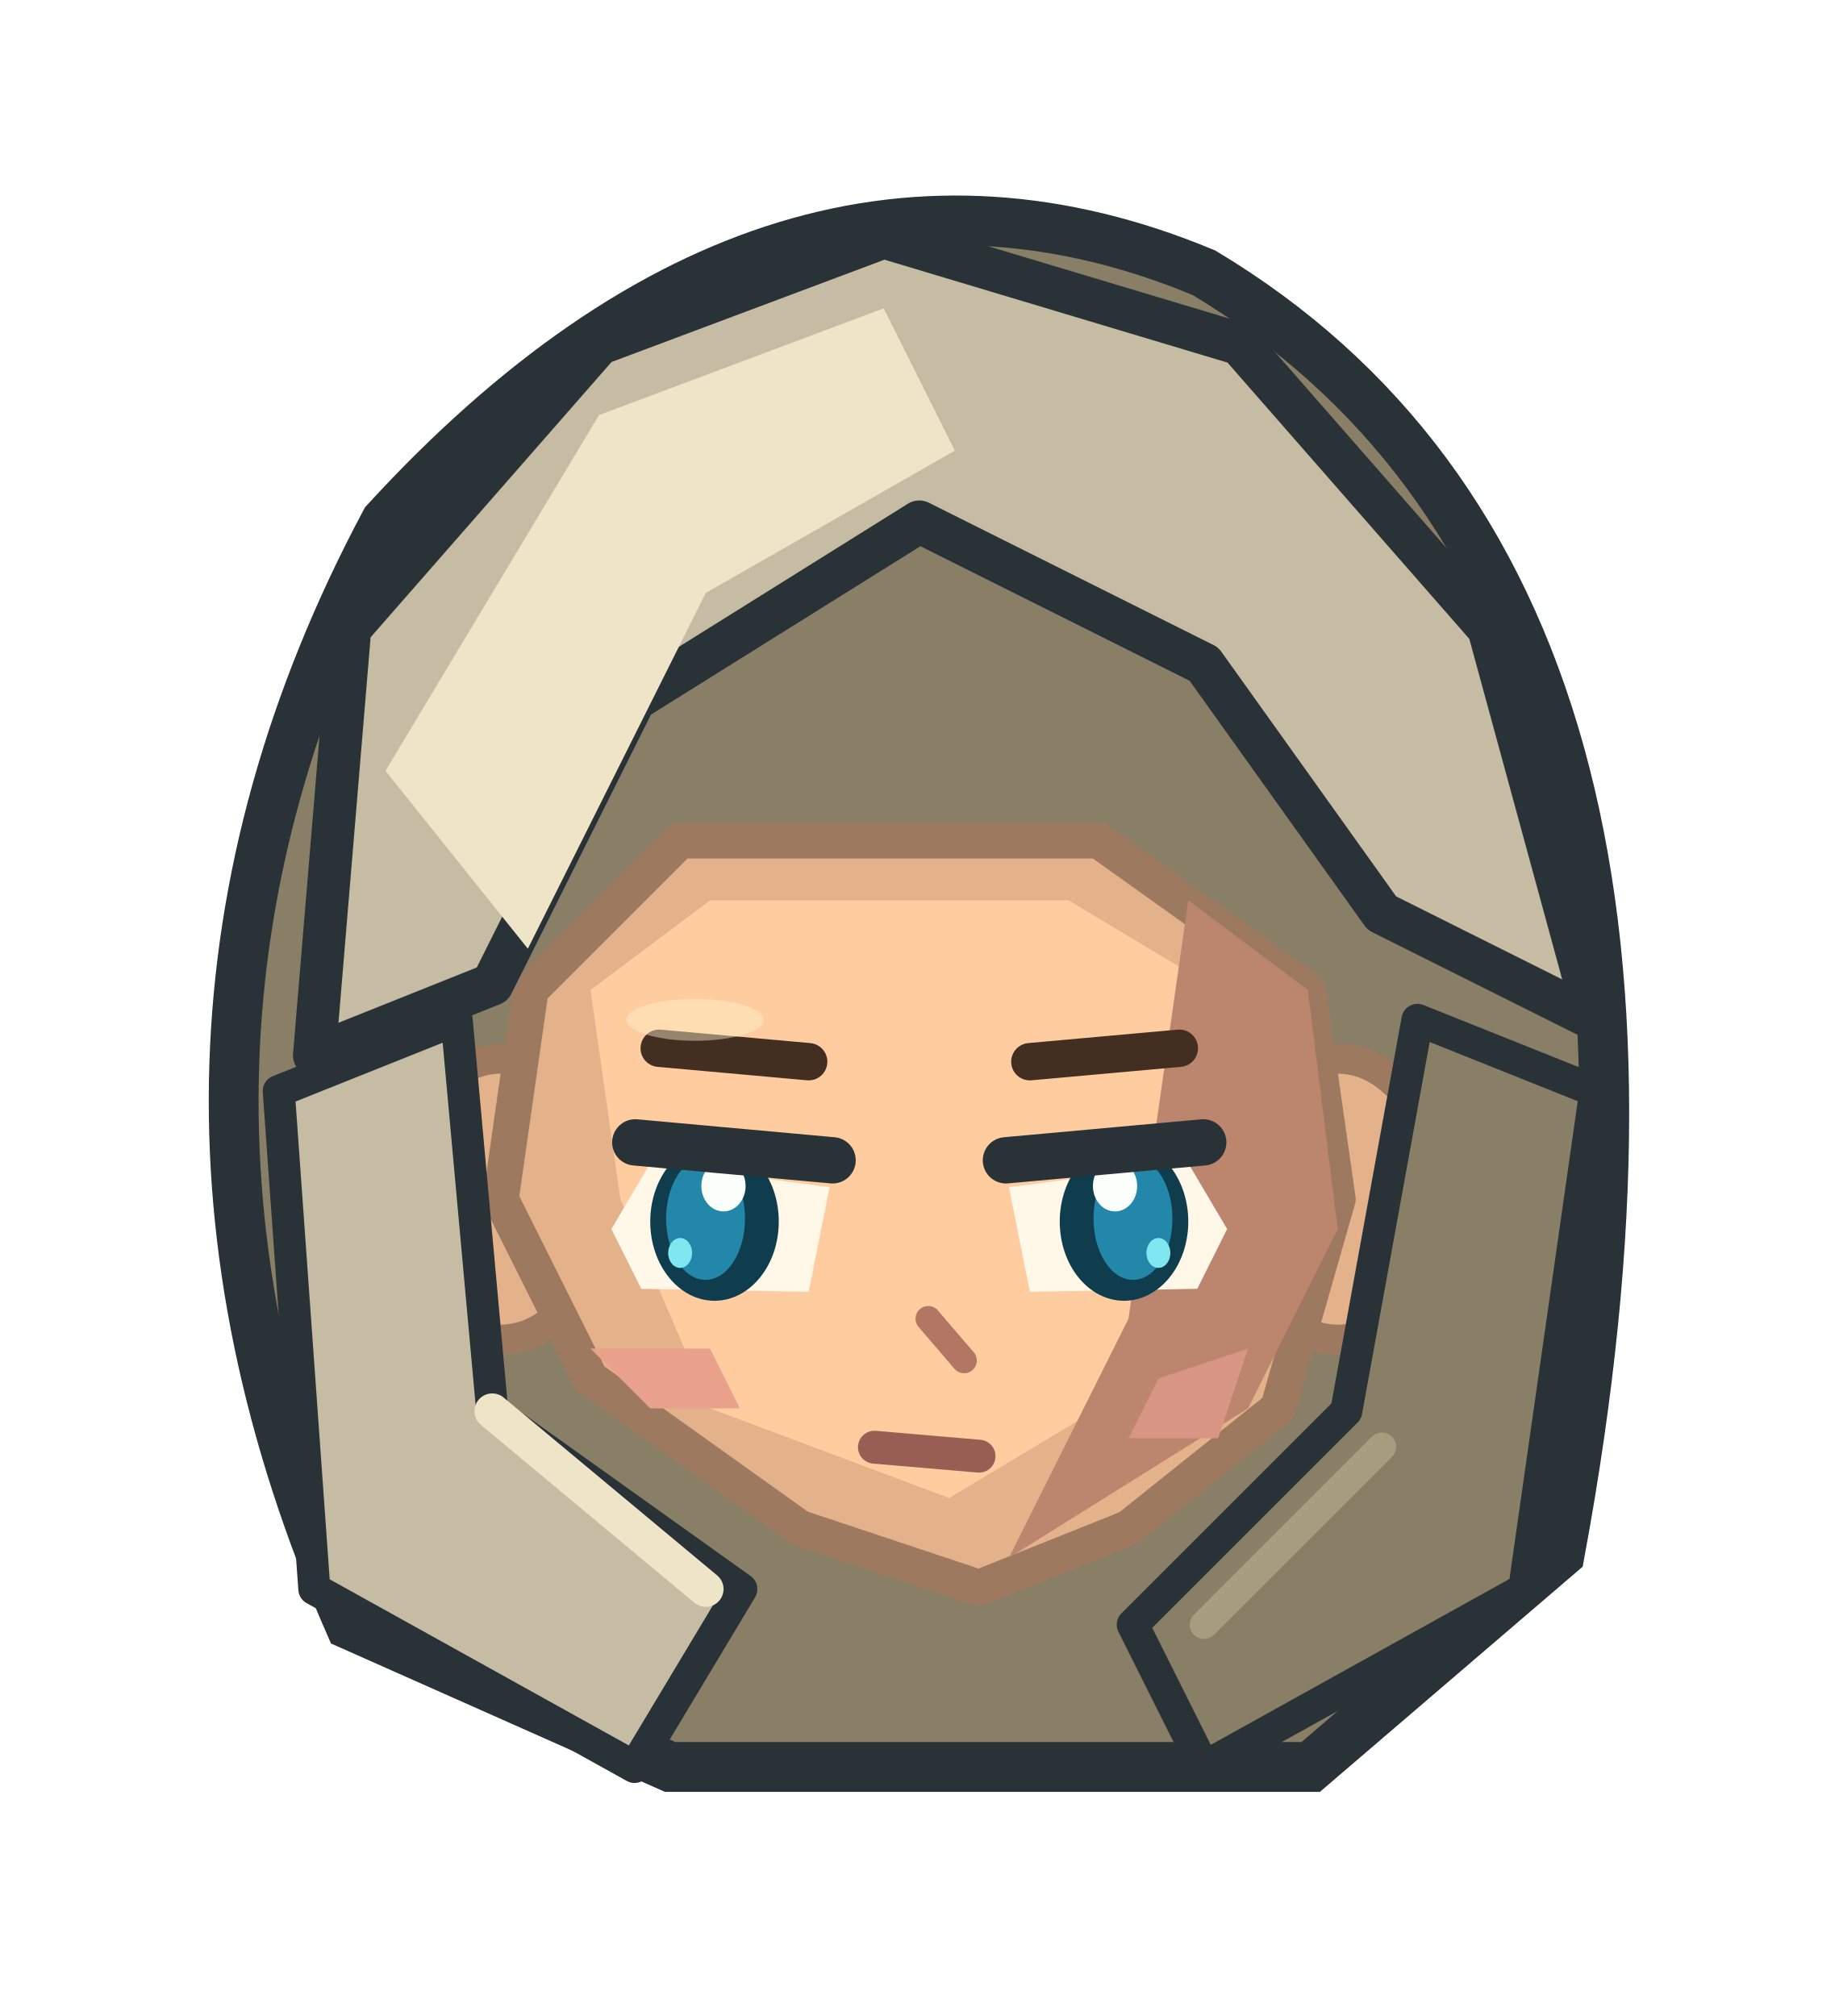
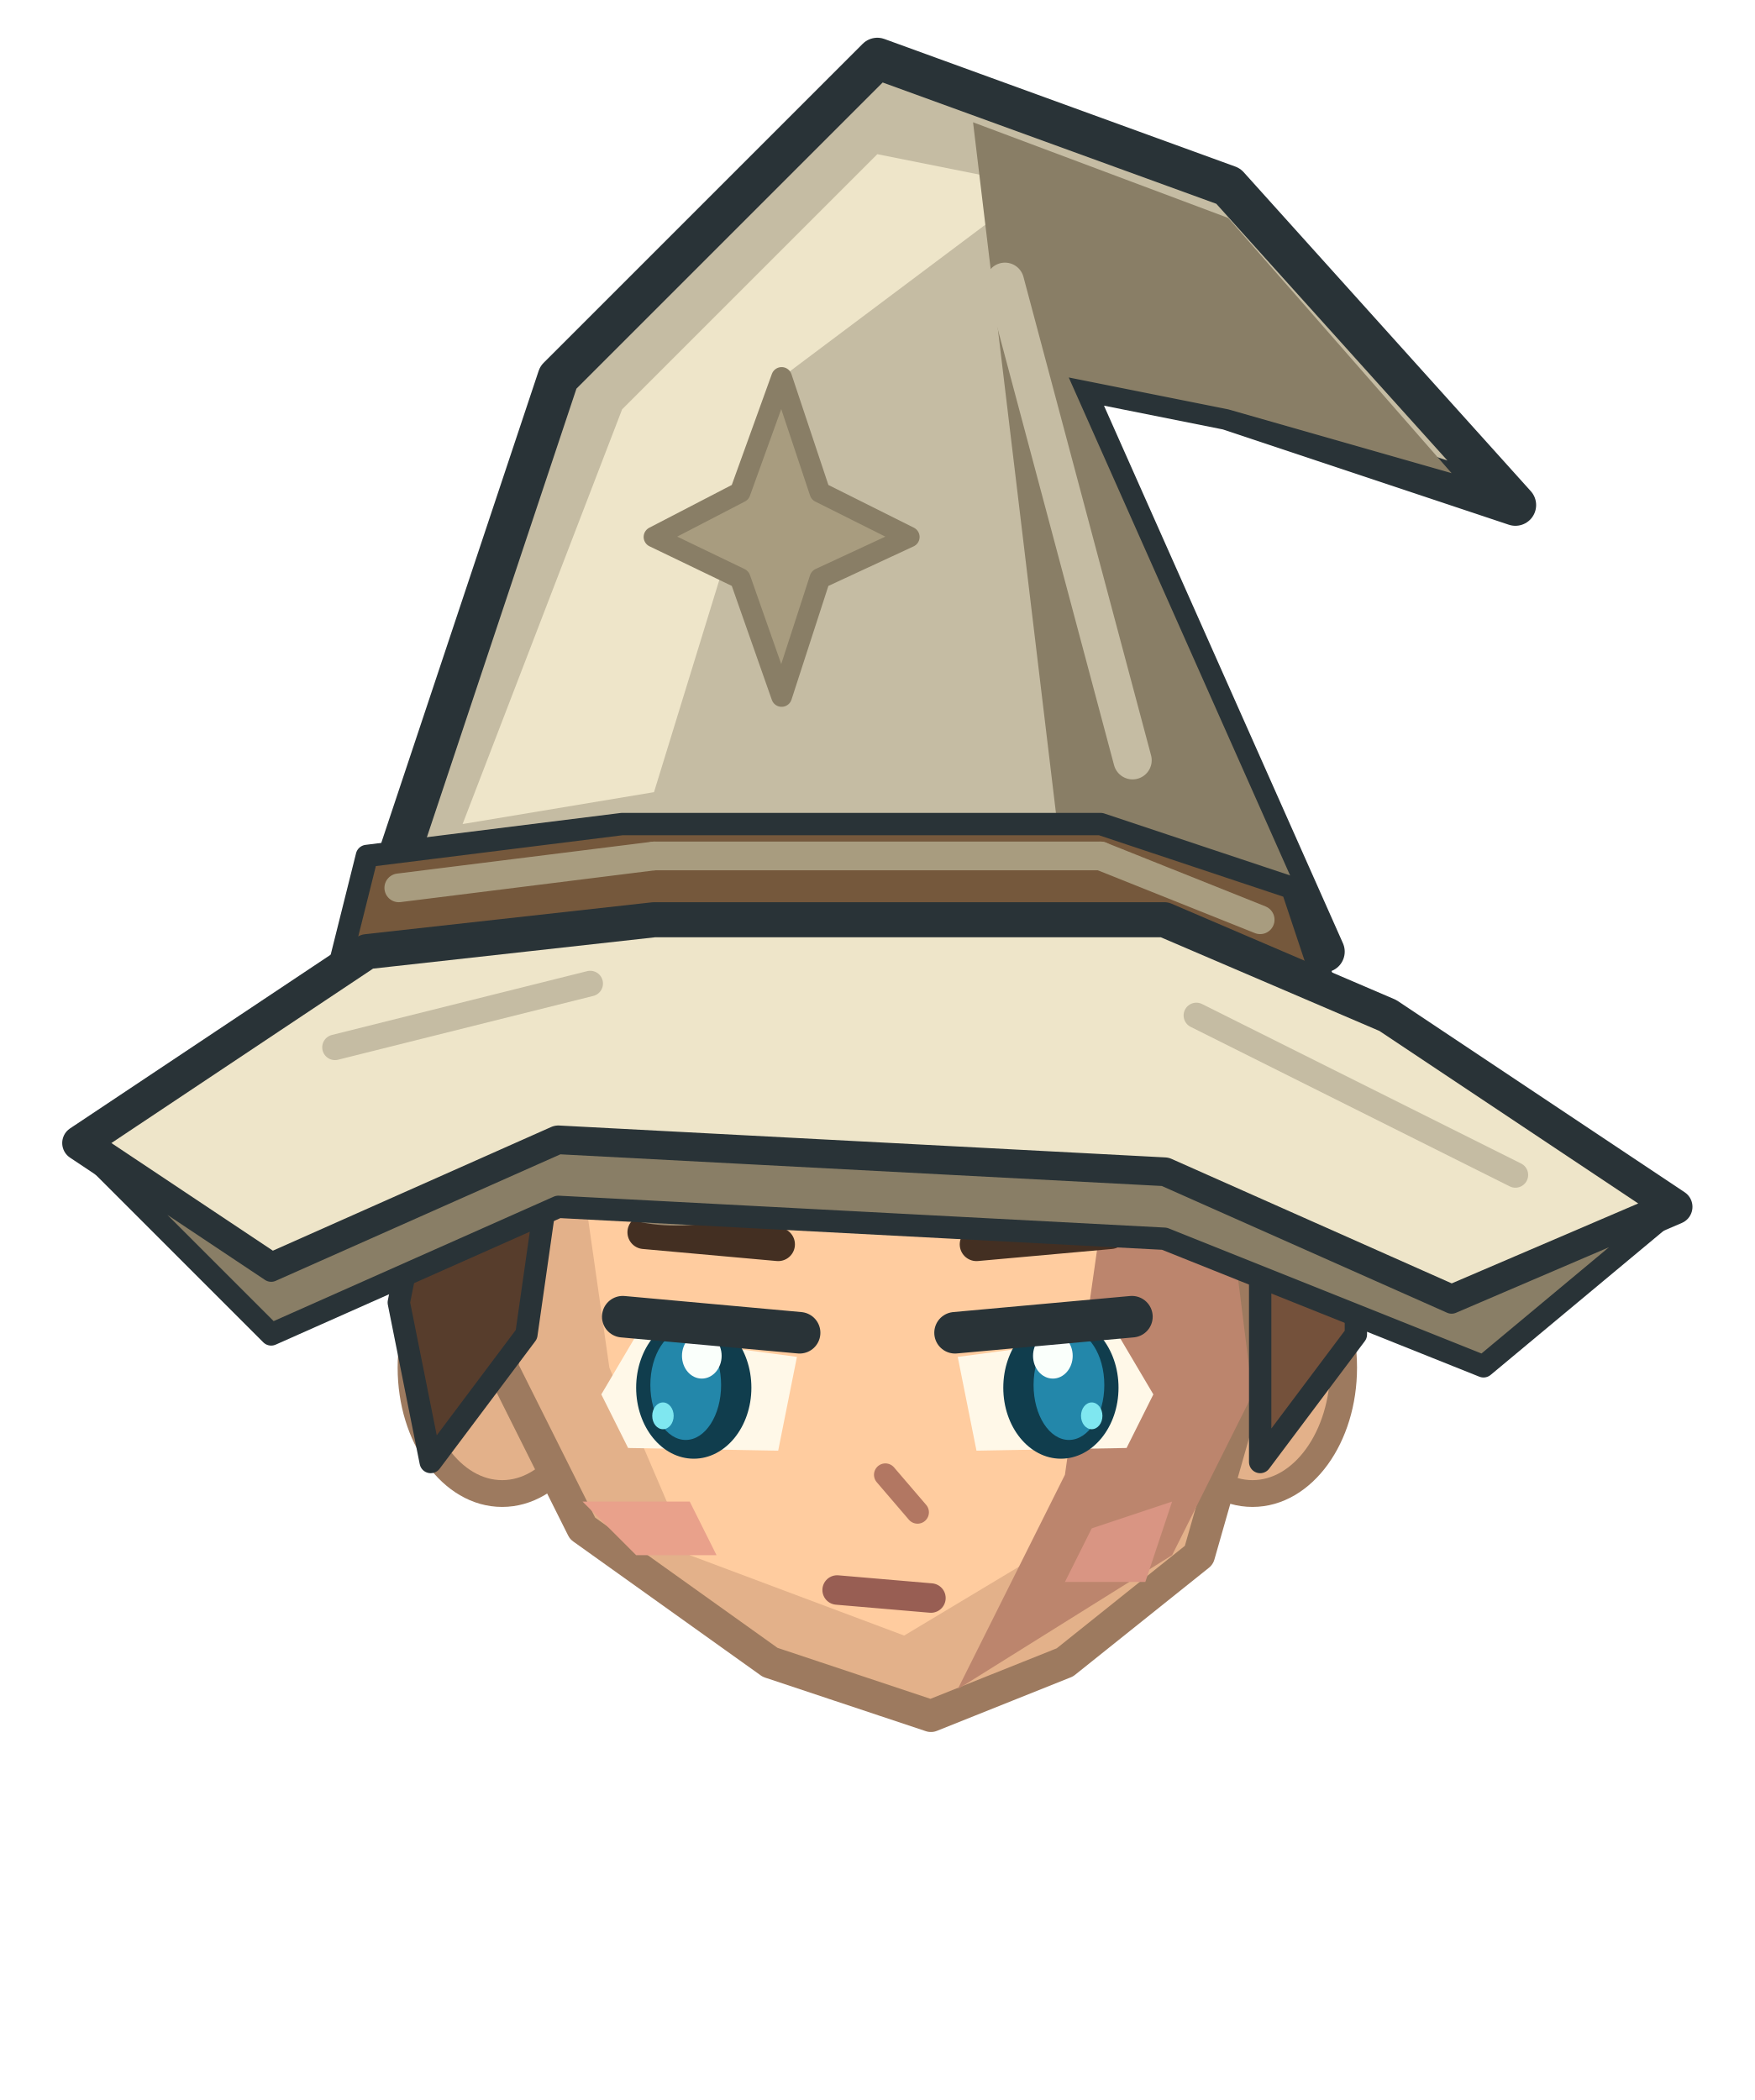
- <svg xmlns="http://www.w3.org/2000/svg" viewBox="-31 -38 62 68">
+ <svg xmlns="http://www.w3.org/2000/svg" viewBox="-33 -49 66 79">
  <defs />
-   <path d="M-16 14 Q-23 -2 -15 -17 Q-4 -29 8 -24 Q23 -15 18 12 L11 18 L-7 18 Z" transform="matrix(1.2 0 0 1.2 0 0)" fill="#897e66" opacity="1" />
-   <path d="M-16 14 Q-23 -2 -15 -17 Q-4 -29 8 -24 Q23 -15 18 12 L11 18 L-7 18 Z" transform="matrix(1.2 0 0 1.2 0 0)" fill="none" stroke="#293337" stroke-width="1.4" stroke-linecap="butt" stroke-linejoin="miter" opacity="1" />
  <path d="M-10.6 -57 A3.4 4.7 0 1 0 -17.4 -57 A3.4 4.7 0 1 0 -10.6 -57 Z" transform="matrix(1.008 0 0 1.008 0 59.904)" fill="#e3b18a" opacity="1" />
  <path d="M-10.6 -57 A3.4 4.7 0 1 0 -17.4 -57 A3.4 4.7 0 1 0 -10.6 -57 Z" transform="matrix(1.008 0 0 1.008 0 59.904)" fill="none" stroke="#9d7a5f" stroke-width="1" stroke-linecap="butt" stroke-linejoin="miter" opacity="1" />
  <path d="M17.4 -57 A3.4 4.7 0 1 0 10.6 -57 A3.4 4.7 0 1 0 17.4 -57 Z" transform="matrix(1.008 0 0 1.008 0 59.904)" fill="#e3b18a" opacity="1" />
  <path d="M17.4 -57 A3.4 4.7 0 1 0 10.6 -57 A3.4 4.7 0 1 0 17.4 -57 Z" transform="matrix(1.008 0 0 1.008 0 59.904)" fill="none" stroke="#9d7a5f" stroke-width="1" stroke-linecap="butt" stroke-linejoin="miter" opacity="1" />
  <path d="M-13 -64 L-8 -69 L6 -69 L13 -64 L14 -57 L12 -50 L7 -46 L2 -44 L-4 -46 L-11 -51 L-14 -57 Z" transform="matrix(1.008 0 0 1.008 0 59.904)" fill="#e3b18a" opacity="1" />
  <path d="M-13 -64 L-8 -69 L6 -69 L13 -64 L14 -57 L12 -50 L7 -46 L2 -44 L-4 -46 L-11 -51 L-14 -57 Z" transform="matrix(1.008 0 0 1.008 0 59.904)" fill="none" stroke="#9d7a5f" stroke-width="1.2" stroke-linecap="butt" stroke-linejoin="round" opacity="1" />
  <path d="M-11 -64 L-7 -67 L5 -67 L10 -64 L10 -57 L6 -50 L1 -47 L-7 -50 L-10 -57 Z" transform="matrix(1.008 0 0 1.008 0 59.904)" fill="#ffcc9f" opacity="1" />
  <path d="M9 -67 L13 -64 L14 -56 L11 -50 L3 -45 L7 -53 Z" transform="matrix(1.008 0 0 1.008 0 59.904)" fill="#bc856d" opacity="1" />
  <path d="M-11 -52 L-9 -50 L-6 -50 L-7 -52 Z" transform="matrix(1.008 0 0 1.008 0 59.904)" fill="#e9a18b" opacity="1" />
  <path d="M8 -51 L11 -52 L10 -49 L7 -49 Z" transform="matrix(1.008 0 0 1.008 0 59.904)" fill="#d99583" opacity="1" />
  <path d="M-3.5 -1.4 L2.5 -2.2 L3.8 0 L2.8 2 L-2.8 2.1 Z" transform="matrix(-1.008 0 0 1.008 -6.552 3.456)" fill="#fff8e8" opacity="1" />
  <path d="M2.5 -0.25 A2.15 2.65 0 1 0 -1.8 -0.25 A2.15 2.65 0 1 0 2.5 -0.25 Z" transform="matrix(-1.008 0 0 1.008 -6.552 3.456)" fill="#103d4d" opacity="1" />
  <path d="M1.97 -0.35 A1.32 2.05 0 1 0 -0.67 -0.35 A1.32 2.05 0 1 0 1.97 -0.35 Z" transform="matrix(-1.008 0 0 1.008 -6.552 3.456)" fill="#2387aa" opacity="1" />
  <path d="M0.79 -1.44 A0.74 0.85 0 1 0 -0.69 -1.44 A0.74 0.85 0 1 0 0.79 -1.44 Z" transform="matrix(-1.008 0 0 1.008 -6.552 3.456)" fill="#fafffb" opacity="1" />
  <path d="M1.9 0.8 A0.4 0.5 0 1 0 1.1 0.8 A0.4 0.5 0 1 0 1.9 0.8 Z" transform="matrix(-1.008 0 0 1.008 -6.552 3.456)" fill="#7fe7f0" opacity="1" />
  <path d="M-3.6 -2.3 L3 -2.9" transform="matrix(-1.008 0 0 1.008 -6.552 3.456)" fill="none" stroke="#293337" stroke-width="1.55" stroke-linecap="round" stroke-linejoin="round" opacity="1" />
  <path d="M-2.8 -5.6 L2.2 -6.05" transform="matrix(-1.008 0 0 1.008 -6.552 3.456)" fill="none" stroke="#432f22" stroke-width="1.25" stroke-linecap="round" stroke-linejoin="round" opacity="1" />
  <path d="M-3.5 -1.4 L2.5 -2.2 L3.8 0 L2.8 2 L-2.8 2.1 Z" transform="matrix(1.008 0 0 1.008 6.552 3.456)" fill="#fff8e8" opacity="1" />
  <path d="M2.5 -0.25 A2.15 2.65 0 1 0 -1.8 -0.25 A2.15 2.65 0 1 0 2.5 -0.25 Z" transform="matrix(1.008 0 0 1.008 6.552 3.456)" fill="#103d4d" opacity="1" />
  <path d="M1.97 -0.35 A1.32 2.05 0 1 0 -0.67 -0.35 A1.32 2.05 0 1 0 1.97 -0.35 Z" transform="matrix(1.008 0 0 1.008 6.552 3.456)" fill="#2387aa" opacity="1" />
  <path d="M0.79 -1.44 A0.74 0.85 0 1 0 -0.69 -1.44 A0.74 0.85 0 1 0 0.79 -1.44 Z" transform="matrix(1.008 0 0 1.008 6.552 3.456)" fill="#fafffb" opacity="1" />
  <path d="M1.9 0.8 A0.4 0.5 0 1 0 1.1 0.8 A0.4 0.5 0 1 0 1.9 0.8 Z" transform="matrix(1.008 0 0 1.008 6.552 3.456)" fill="#7fe7f0" opacity="1" />
  <path d="M-3.6 -2.3 L3 -2.9" transform="matrix(1.008 0 0 1.008 6.552 3.456)" fill="none" stroke="#293337" stroke-width="1.55" stroke-linecap="round" stroke-linejoin="round" opacity="1" />
  <path d="M-2.8 -5.6 L2.2 -6.05" transform="matrix(1.008 0 0 1.008 6.552 3.456)" fill="none" stroke="#432f22" stroke-width="1.25" stroke-linecap="round" stroke-linejoin="round" opacity="1" />
  <path d="M0.3 -53 L1.5 -51.6" transform="matrix(1.008 0 0 1.008 0 59.904)" fill="none" stroke="#b27762" stroke-width="0.85" stroke-linecap="round" stroke-linejoin="round" opacity="1" />
  <path d="M-1.5 -48.7 L2 -48.4" transform="matrix(1.008 0 0 1.008 0 59.904)" fill="none" stroke="#985e53" stroke-width="1.1" stroke-linecap="round" stroke-linejoin="round" opacity="1" />
  <path d="M-5.2 -63 A2.3 0.7 0 1 0 -9.8 -63 A2.3 0.7 0 1 0 -5.2 -63 Z" transform="matrix(1.008 0 0 1.008 0 59.904)" fill="#fff3ca70" opacity="1" />
-   <path d="M-17 -2 L-16 -14 L-9 -22 L-1 -25 L9 -22 L16 -14 L19 -3 L13 -6 L8 -13 L0 -17 L-8 -12 L-12 -4 Z" transform="matrix(1.2 0 0 1.2 0 0)" fill="#c5bca3" opacity="1" />
-   <path d="M-17 -2 L-16 -14 L-9 -22 L-1 -25 L9 -22 L16 -14 L19 -3 L13 -6 L8 -13 L0 -17 L-8 -12 L-12 -4 Z" transform="matrix(1.2 0 0 1.2 0 0)" fill="none" stroke="#293337" stroke-width="1.2" stroke-linecap="butt" stroke-linejoin="round" opacity="1" />
-   <path d="M-15 -10 L-9 -20 L-1 -23 L1 -19 L-6 -15 L-11 -5 Z" transform="matrix(1.2 0 0 1.2 0 0)" fill="#eee5c9" opacity="1" />
-   <path d="M-18 -1 L-13 -3 L-12 8 L-5 13 L-8 18 L-17 13 Z" transform="matrix(1.2 0 0 1.2 0 0)" fill="#c5bca3" opacity="1" />
-   <path d="M-18 -1 L-13 -3 L-12 8 L-5 13 L-8 18 L-17 13 Z" transform="matrix(1.2 0 0 1.2 0 0)" fill="none" stroke="#293337" stroke-width="0.9" stroke-linecap="butt" stroke-linejoin="round" opacity="1" />
-   <path d="M14 -3 L19 -1 L17 13 L8 18 L6 14 L12 8 Z" transform="matrix(1.2 0 0 1.2 0 0)" fill="#897e66" opacity="1" />
-   <path d="M14 -3 L19 -1 L17 13 L8 18 L6 14 L12 8 Z" transform="matrix(1.2 0 0 1.2 0 0)" fill="none" stroke="#293337" stroke-width="0.9" stroke-linecap="butt" stroke-linejoin="round" opacity="1" />
-   <path d="M-12 8 L-6 13" transform="matrix(1.2 0 0 1.2 0 0)" fill="none" stroke="#eee5c9" stroke-width="1" stroke-linecap="round" stroke-linejoin="round" opacity="1" />
-   <path d="M8 14 L13 9" transform="matrix(1.2 0 0 1.2 0 0)" fill="none" stroke="#a89c7f" stroke-width="0.8" stroke-linecap="round" stroke-linejoin="round" opacity="1" />
+   <path d="M-14 -5 L-10 -6 L-11 1 L-14 5 L-15 0 Z" transform="matrix(1.2 0 0 1.2 0 0)" fill="#573d2c" opacity="1" />
+   <path d="M-14 -5 L-10 -6 L-11 1 L-14 5 L-15 0 Z" transform="matrix(1.2 0 0 1.2 0 0)" fill="none" stroke="#293337" stroke-width="0.7" stroke-linecap="butt" stroke-linejoin="round" opacity="1" />
+   <path d="M11 -6 L15 -5 L15 1 L12 5 L12 -1 Z" transform="matrix(1.2 0 0 1.2 0 0)" fill="#74513b" opacity="1" />
+   <path d="M11 -6 L15 -5 L15 1 L12 5 L12 -1 Z" transform="matrix(1.2 0 0 1.2 0 0)" fill="none" stroke="#293337" stroke-width="0.7" stroke-linecap="butt" stroke-linejoin="round" opacity="1" />
+   <path d="M-11 -6 L-4 -8 L7 -7 L12 -5 L7 -3 L0 -5 L-6 -3 L-7 -5 Z" transform="matrix(1.2 0 0 1.2 0 0)" fill="#74513b" opacity="1" />
+   <path d="M-16 -11 L-10 -29 L0 -39 L11 -35 L20 -25 L11 -28 L6 -29 L14 -11 Z" transform="matrix(1.2 0 0 1.2 0 0)" fill="#c5bca3" opacity="1" />
+   <path d="M-16 -11 L-10 -29 L0 -39 L11 -35 L20 -25 L11 -28 L6 -29 L14 -11 Z" transform="matrix(1.2 0 0 1.2 0 0)" fill="none" stroke="#293337" stroke-width="1.3" stroke-linecap="butt" stroke-linejoin="round" opacity="1" />
+   <path d="M-13 -15 L-8 -28 L0 -36 L5 -35 L-3 -29 L-7 -16 Z" transform="matrix(1.2 0 0 1.2 0 0)" fill="#eee5c9" opacity="1" />
+   <path d="M3 -37 L11 -34 L18 -26 L11 -28 L6 -29 L14 -11 L6 -12 Z" transform="matrix(1.2 0 0 1.2 0 0)" fill="#897e66" opacity="1" />
+   <path d="M4 -32 L8 -17" transform="matrix(1.2 0 0 1.2 0 0)" fill="none" stroke="#c5bca3" stroke-width="1.2" stroke-linecap="round" stroke-linejoin="round" opacity="1" />
+   <path d="M-16 -14 L-8 -15 L7 -15 L13 -13 L14 -10 L-17 -10 Z" transform="matrix(1.2 0 0 1.2 0 0)" fill="#75583c" opacity="1" />
+   <path d="M-16 -14 L-8 -15 L7 -15 L13 -13 L14 -10 L-17 -10 Z" transform="matrix(1.2 0 0 1.2 0 0)" fill="none" stroke="#293337" stroke-width="0.7" stroke-linecap="round" stroke-linejoin="round" opacity="1" />
+   <path d="M-15 -13 L-7 -14" transform="matrix(1.2 0 0 1.2 0 0)" fill="none" stroke="#a89c7f" stroke-width="0.9" stroke-linecap="round" stroke-linejoin="round" opacity="1" />
+   <path d="M-7 -14 L7 -14" transform="matrix(1.2 0 0 1.2 0 0)" fill="none" stroke="#a89c7f" stroke-width="0.9" stroke-linecap="round" stroke-linejoin="round" opacity="1" />
+   <path d="M7 -14 L12 -12" transform="matrix(1.2 0 0 1.2 0 0)" fill="none" stroke="#a89c7f" stroke-width="0.9" stroke-linecap="round" stroke-linejoin="round" opacity="1" />
+   <path d="M-25 -5 L-16 -11 L-7 -12 L9 -12 L16 -9 L25 -3 L18 0 L9 -4 L-10 -5 L-19 -1 Z" transform="matrix(1.2 0 0 1.2 0 0)" fill="#eee5c9" opacity="1" />
+   <path d="M-25 -5 L-16 -11 L-7 -12 L9 -12 L16 -9 L25 -3 L18 0 L9 -4 L-10 -5 L-19 -1 Z" transform="matrix(1.2 0 0 1.2 0 0)" fill="none" stroke="#293337" stroke-width="1.1" stroke-linecap="round" stroke-linejoin="round" opacity="1" />
+   <path d="M-25 -5 L-19 -1 L-10 -5 L9 -4 L18 0 L25 -3 L19 2 L9 -2 L-10 -3 L-19 1 Z" transform="matrix(1.2 0 0 1.2 0 0)" fill="#897e66" opacity="1" />
+   <path d="M-25 -5 L-19 -1 L-10 -5 L9 -4 L18 0 L25 -3 L19 2 L9 -2 L-10 -3 L-19 1 Z" transform="matrix(1.2 0 0 1.2 0 0)" fill="none" stroke="#293337" stroke-width="0.7" stroke-linecap="round" stroke-linejoin="round" opacity="1" />
+   <path d="M-17 -8 L-9 -10" transform="matrix(1.2 0 0 1.2 0 0)" fill="none" stroke="#c5bca3" stroke-width="0.8" stroke-linecap="round" stroke-linejoin="round" opacity="1" />
+   <path d="M10 -9 L20 -4" transform="matrix(1.2 0 0 1.2 0 0)" fill="none" stroke="#c5bca3" stroke-width="0.8" stroke-linecap="round" stroke-linejoin="round" opacity="1" />
+   <path d="M-3 -29 L-1.8 -25.4 L1 -24 L-1.8 -22.7 L-3 -19 L-4.3 -22.7 L-7 -24 L-4.3 -25.4 Z" transform="matrix(1.2 0 0 1.2 0 0)" fill="#a89c7f" opacity="1" />
+   <path d="M-3 -29 L-1.8 -25.4 L1 -24 L-1.8 -22.7 L-3 -19 L-4.3 -22.7 L-7 -24 L-4.3 -25.4 Z" transform="matrix(1.2 0 0 1.2 0 0)" fill="none" stroke="#897e66" stroke-width="0.65" stroke-linecap="round" stroke-linejoin="round" opacity="1" />
</svg>
